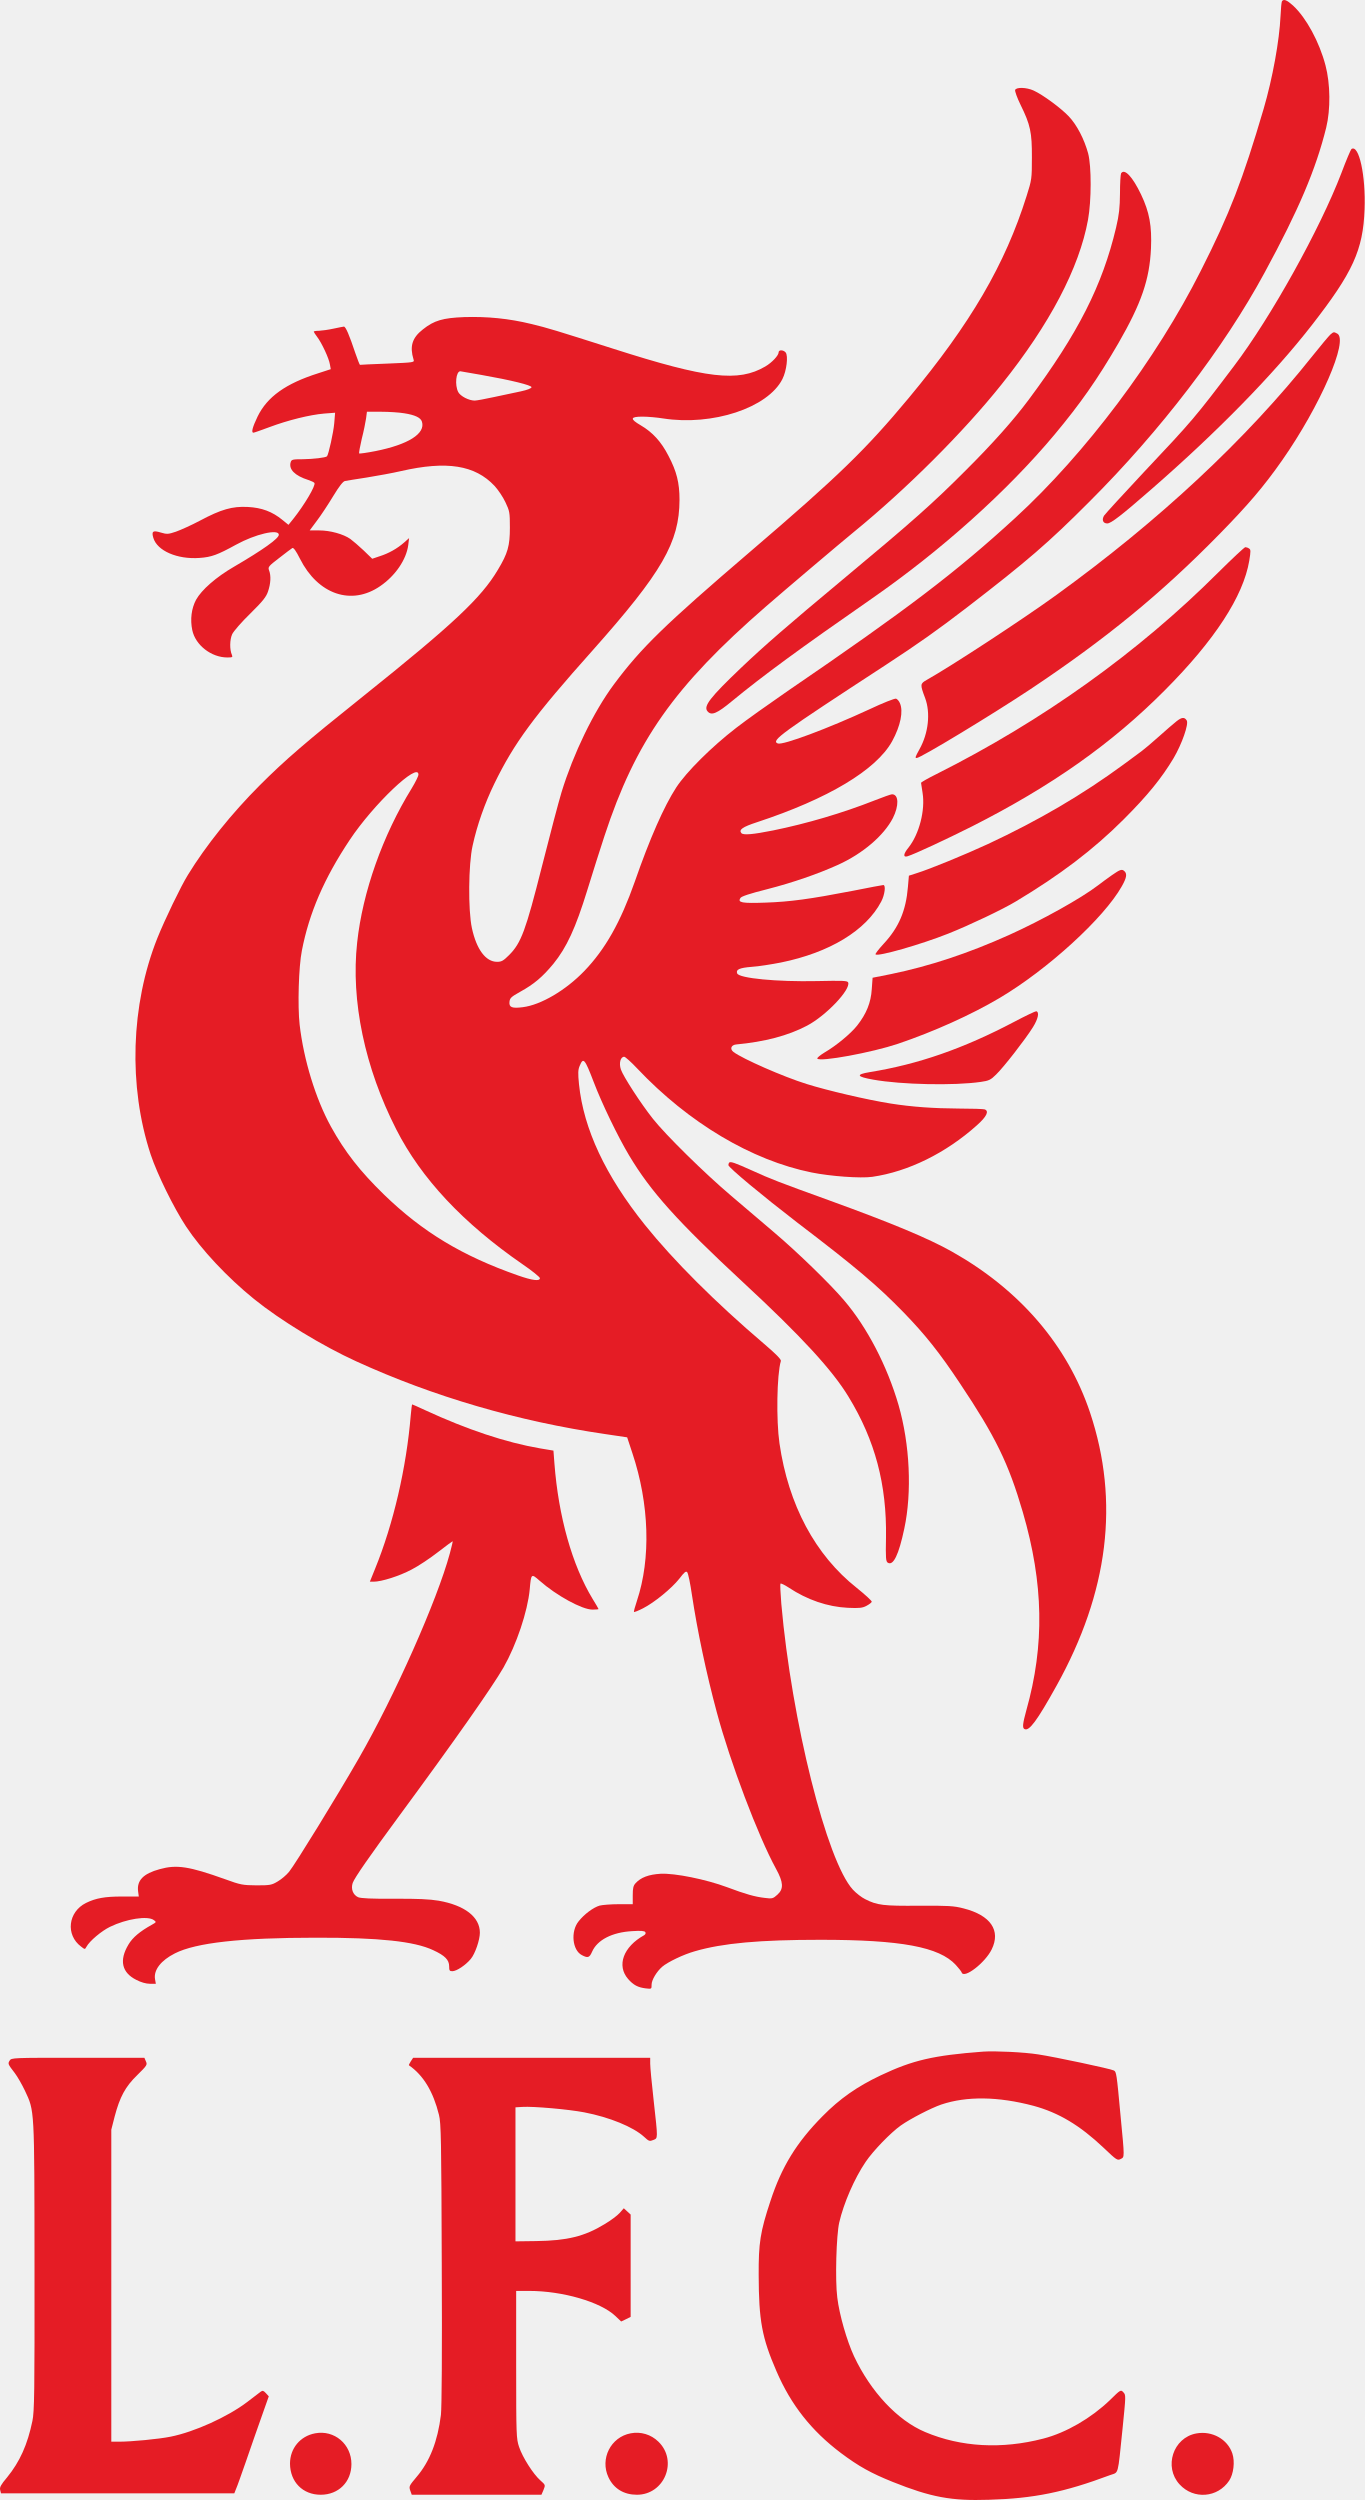
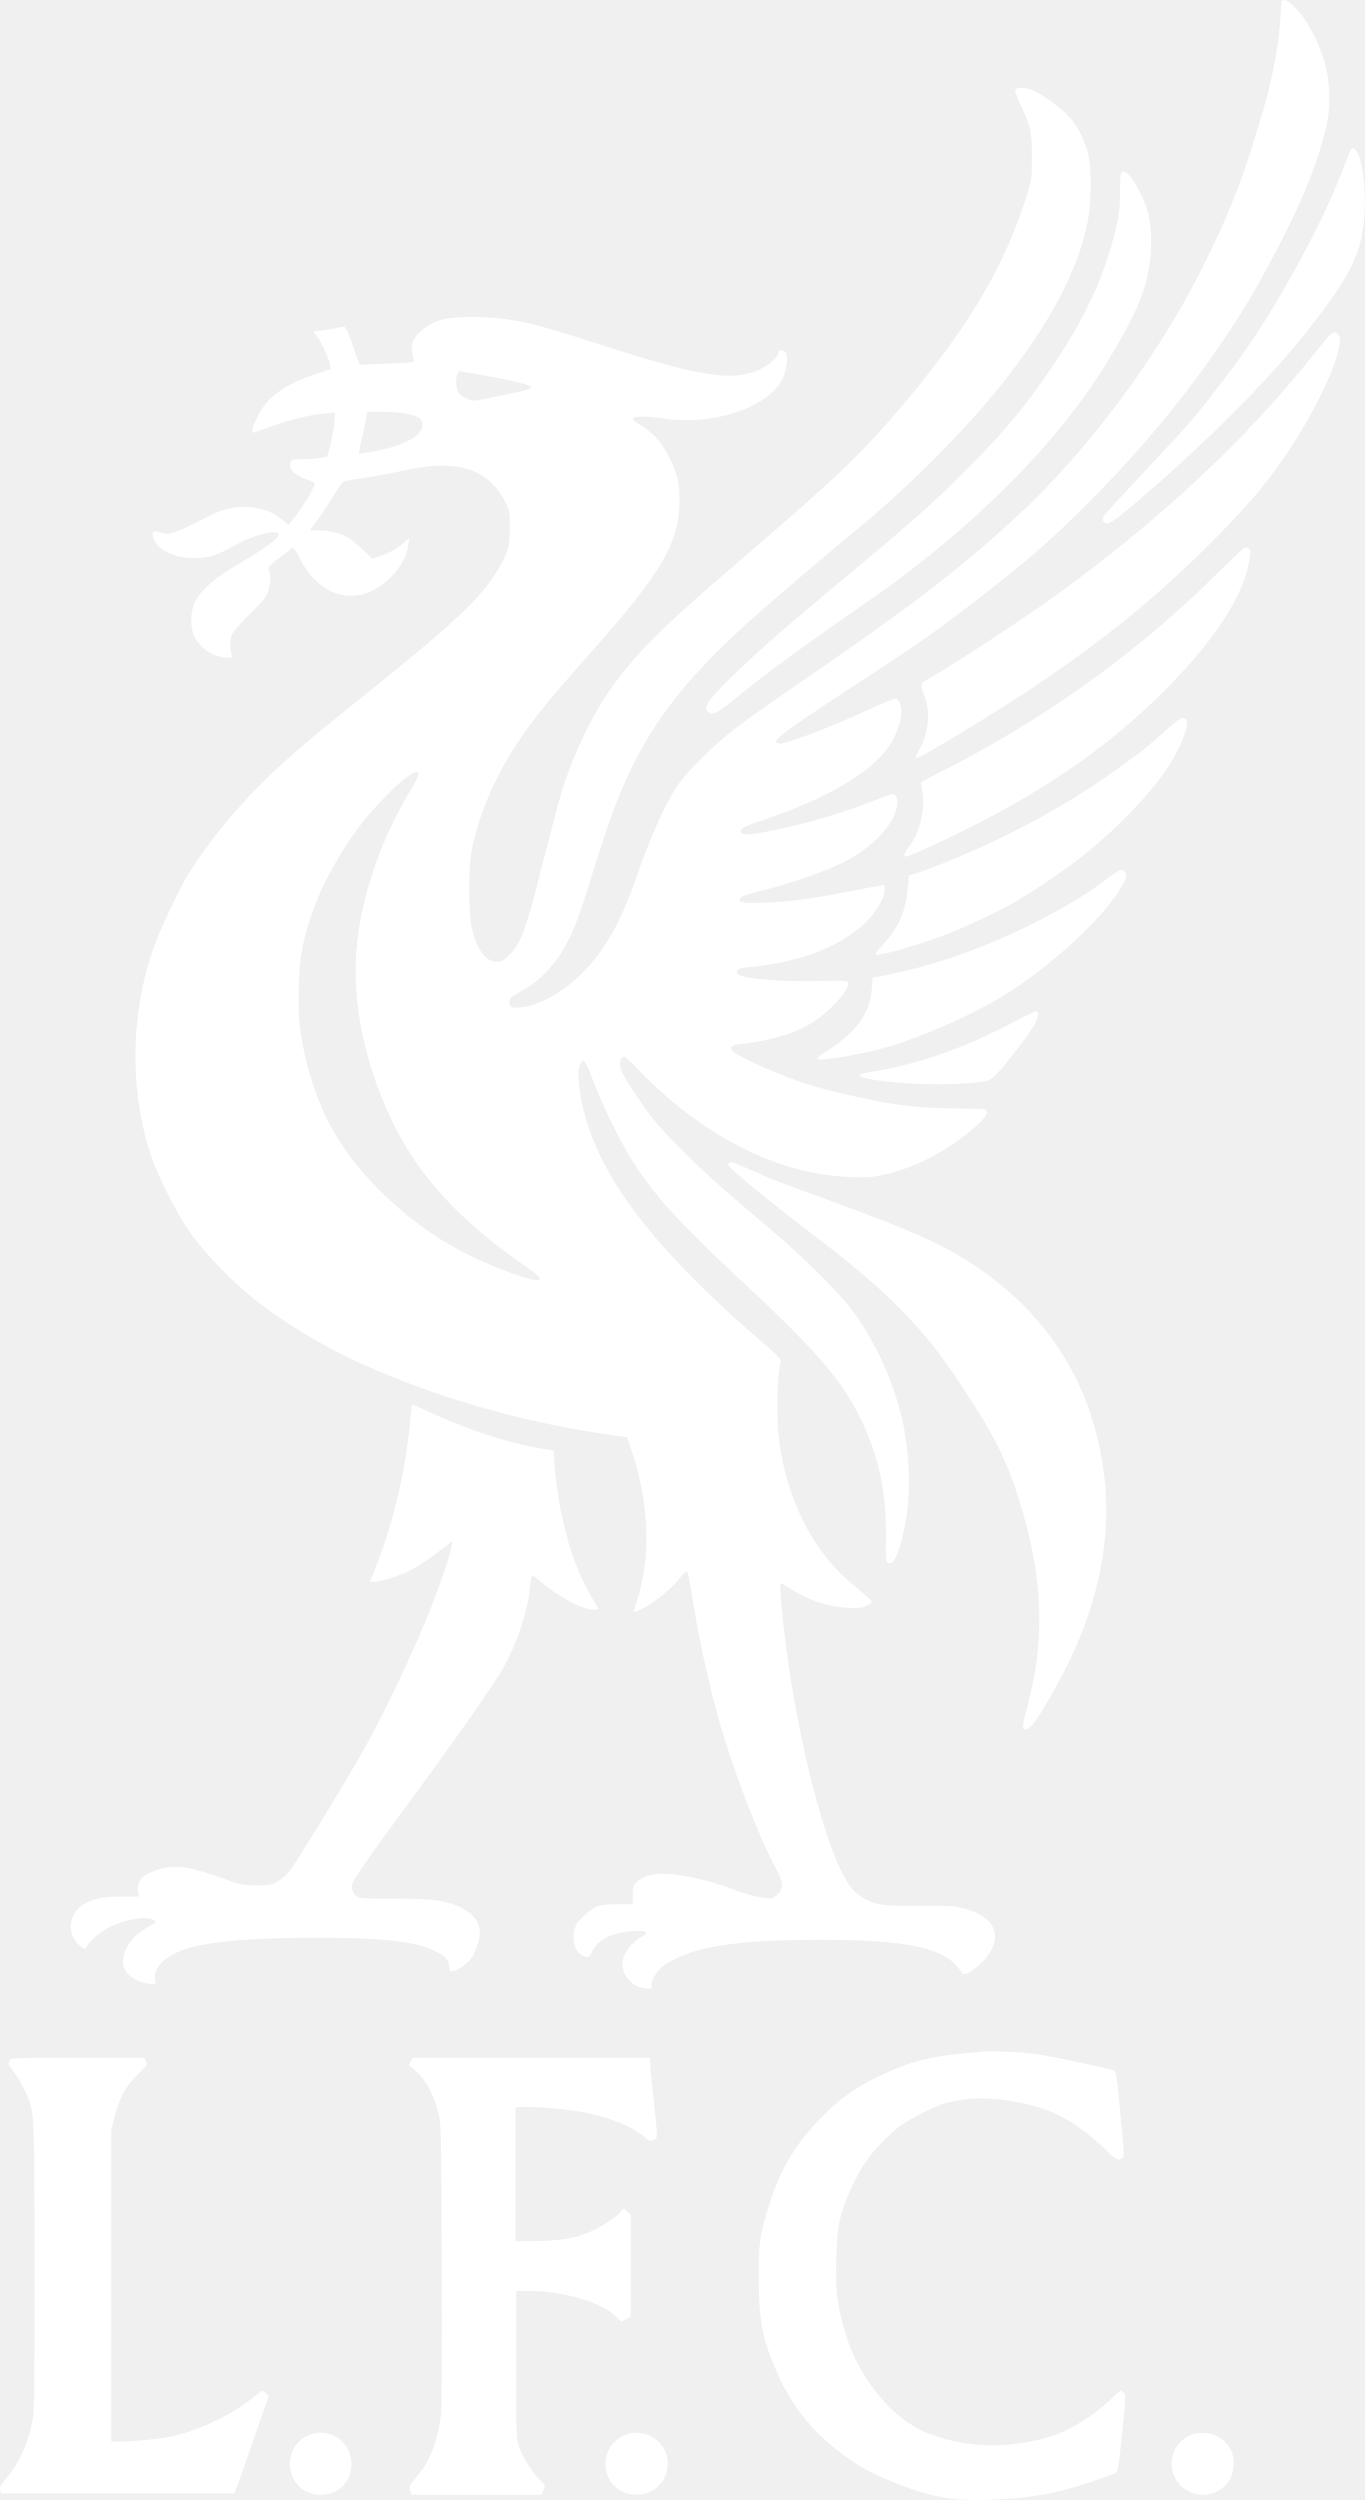
<svg xmlns="http://www.w3.org/2000/svg" version="1.0" viewBox="1.28 0.07 977.52 1790.69">
-   <path fill="#e51c25" d="M919.5 1c-.3.5-.8 5.2-1 10.4-.8 17.8-5.7 44.7-12.1 66.6-15 51-24.3 75.1-45 116-31.9 63.4-82.7 131-133 177.1C686 410 650.9 436.7 565.5 495c-13.2 9.1-29.8 20.9-37 26.5-17.5 13.5-35.7 31.6-42.9 42.7-8.7 13.4-18.9 36.5-29.6 67.3-10.2 29-21.1 48.4-36.2 64.1-13.3 13.8-31.1 24.3-44.1 25.9-7.7 1-9.9.1-9.5-3.8.3-2.8 1.2-3.6 7.6-7.2 10-5.5 16-10.6 23.8-20 9.5-11.7 15.9-25.4 24.4-53 3.9-12.7 9.4-30 12.2-38.5C456.6 530.8 484 491.8 550 434.4c13.2-11.5 53.1-45.3 63-53.4 37.7-30.8 78.3-71.3 105.6-105.5 34.6-43.2 55.7-83.5 62-118 2.5-13.7 2.5-38.4.1-47.5-2.8-10.3-8.1-20.5-13.9-26.6-5.7-6-18.6-15.5-25.2-18.5-5.1-2.3-12.4-2.5-13.2-.4-.3.8 1.4 5.6 3.9 10.7 7 14.2 8.2 19.6 8.1 37.8 0 15.1-.1 15.8-3.8 27.5-15.4 49-40 91.2-84.4 144.6-30.9 37.1-50 55.7-113.2 109.8-61.9 53-78.5 69.2-98 95.4-14.5 19.5-29 49.5-37.5 77.2-2 6.6-8.3 30.4-14 53-11.7 46.3-14.9 55-23.6 63.7-4.1 4.1-5.4 4.8-8.6 4.8-8.1 0-14.7-8.9-18-24.1-2.8-12.9-2.5-45.8.5-59.1 3.2-14.7 8.7-30.3 15.6-44.5 14.2-29.1 28-47.9 70.3-95.3 49.9-56.1 62.2-77.5 62.3-107.9 0-12.1-2-20.3-7.9-31.5-5.2-10.2-11.4-16.9-19.9-21.9-7.9-4.6-7.6-6.2 1.3-6.2 3.9 0 10.5.6 14.8 1.3 35.3 5.5 75-7.6 85.4-28.2 3-5.9 4.3-16.7 2.3-19.1-1.6-1.9-5-2-5-.1 0 2.3-4.8 7.4-9.6 10.2-19.3 11.3-41.8 8.7-108.4-12.6-42.1-13.4-47.2-15-59.3-17.9-16-3.9-31.4-5.4-47.9-4.9-15.3.6-21.6 2.4-29.6 8.8-7.7 6-9.6 12.1-6.7 21.6.7 2.1.4 2.1-18.7 2.9-10.6.4-19.5.8-19.7.9-.2 0-1.7-3.7-3.3-8.4-4.3-12.9-6.9-19-8.2-19-.6.1-4 .7-7.6 1.5s-8.2 1.4-10.2 1.5c-2.1 0-3.8.3-3.8.6s1.1 2 2.4 3.7c3.3 4.3 8.6 15.6 9.2 19.9l.6 3.3-8.9 2.9c-23.4 7.4-36.6 16.9-43.5 31-3.7 7.7-4.7 11.6-3 11.6.5 0 5.6-1.8 11.5-4 13.1-4.9 28.7-8.8 39.1-9.7l7.9-.6-.6 7.4c-.5 6.4-4.1 22.6-5.2 23.8-1 1-9.8 2-17.2 2.1-7.4 0-8.2.2-8.8 2.1-1.6 5.1 2.9 9.7 12.7 12.8 2.1.7 4 1.6 4.3 2.1 1.1 1.8-7.3 15.9-15.2 25.8l-3.4 4.2-4.3-3.5c-7.3-6-14.9-8.8-24.8-9.3-11.1-.6-19.1 1.7-34.3 9.8-6 3.2-13.8 6.7-17.2 7.9-5.6 1.9-6.5 1.9-10.9.6-5.6-1.7-6.7-.9-5.3 3.8 2.7 9.3 17.2 15.6 33.2 14.4 8.5-.6 12.8-2.2 25.9-9.4 13.9-7.7 30.8-11.6 30.8-7.2 0 2.7-11.4 10.8-32.1 22.9-12.8 7.4-23.3 16.6-27.2 23.7-3.3 6.2-4.3 14.1-2.7 21.7 2.2 10.7 13.6 19.6 25.1 19.6 3.6 0 4-.2 3.3-1.8-1.7-3.8-1.6-11 .2-14.9 1-2.1 6.8-8.8 13-14.8 9-8.9 11.4-11.9 12.7-15.9 1.9-5.6 2.2-11.2.7-15-.9-2.4-.4-3 7.3-8.9 4.5-3.5 8.7-6.7 9.4-7.1.8-.4 2.6 2 5.4 7.6 12.9 25.7 36.9 33.9 57.5 19.7 10.8-7.4 18.7-18.9 20.1-29.4l.6-5-3.6 3.2c-4.9 4.3-11.1 7.8-17.5 9.8l-5.3 1.8-6.2-6c-3.4-3.2-7.7-6.9-9.5-8.2-5-3.5-14.5-6.1-22.2-6.1h-6.9l5.2-7c2.9-3.8 8.1-11.7 11.6-17.5 4.3-7.1 7.1-10.7 8.5-10.9 1.2-.2 8.2-1.4 15.6-2.5 7.4-1.2 18.5-3.2 24.5-4.6 32.8-7.5 53-4.3 67 10.6 2.5 2.7 6.1 8 7.8 11.7 3 6.3 3.2 7.3 3.2 18.2 0 13.1-1.5 18.4-8.6 30.2-11.9 20.1-31.9 38.9-96.9 90.9-40.8 32.6-55.6 45.4-73.5 63.3-20.3 20.3-38.8 43.4-51.6 64.3-5.1 8.2-16.6 32.1-21.9 45.3-19.1 47.9-20.9 106.1-4.8 155 4.7 14.1 16.5 38.1 25.3 51.5 11 16.7 29.8 36.7 48.7 52s49 33.6 73.1 44.6c55.3 25.3 115.8 43 178.7 52.2l15.5 2.3 3.7 11.2c12.2 36.5 13.4 75.6 3.3 105.9-1.4 4.2-2.4 7.8-2.1 8 .2.2 3.1-.9 6.4-2.6 8.1-4.1 20.6-14.3 26.1-21.3 3.5-4.6 4.7-5.6 5.6-4.6.7.7 2.2 8 3.4 16.3 3.9 25.8 10.3 56.2 17.8 84 9.6 35.9 29.7 88.9 42.4 112.1 5.4 9.8 5.6 14.5 1 18.6-3.1 2.8-3.7 3-9 2.3-7.1-.8-13.8-2.7-27.1-7.7-15.1-5.6-37.3-10.1-47.5-9.6-8.5.5-14.2 2.6-18 6.8-1.6 1.7-2 3.6-2 8.6v6.4h-10c-5.5 0-11.7.5-13.7 1-4.5 1.3-11 6.1-15.1 11.3-5.8 7.2-4.5 20.7 2.4 24.2 4.2 2.2 5.4 1.9 7.3-2.5 3.7-8.4 14.3-13.9 28.7-14.7 6.3-.4 8.8-.2 9.4.7.5.8.1 1.6-.8 2.2-15 8.3-19.9 21.8-11.5 31.4 3.8 4.3 6.9 6 12.6 6.7 4.2.5 4.2.5 4.2-2.7 0-3.3 3.6-9.3 7.6-12.8 4-3.4 15.2-8.8 23.4-11.1 19.9-5.8 46.3-8.2 90-8.2 57.7 0 85 5.1 96.9 18 2.1 2.3 4 4.7 4.2 5.4 1.6 4.8 16.8-6.9 21.5-16.5 6.7-13.6-.8-24.5-20.2-29.4-7-1.8-10.7-2-31.9-1.9-25.4.2-29.9-.3-38.5-4.7-2.5-1.2-6.5-4.3-8.8-6.8-18.7-20.3-43.9-120.8-51.3-204.9-.6-7.5-.9-14-.6-14.3.3-.4 3 .9 5.9 2.8 13.2 8.8 27.9 13.8 42.3 14.5 8.4.4 10.6.1 13.4-1.4 1.9-1 3.6-2.3 3.8-2.9s-4.7-5.1-10.8-10c-29.7-23.5-48.9-59.4-55.3-103.5-2.4-16.4-1.9-49.3 1-59 .3-1.1-3.5-5-12.3-12.5-34.5-29.4-64.5-59.3-85.2-85.1-28.1-35.1-43.8-68.5-47.1-100.6-.8-8-.7-10.4.5-13.2 2.6-6.3 3.6-5.2 10 11.5 5.8 15.3 17.3 39.1 25.3 52.5 15.6 26.2 34.7 47.4 82.2 91.5 40.9 37.9 63.5 62.4 75.1 81.6 19 31.1 27.4 62.9 26.8 100.8-.3 14.9-.1 17.1 1.3 18 3.9 2.4 7.8-5.5 11.8-24.4 5.6-26.1 4-60.4-4.1-88.5-8.1-27.9-22.5-55.7-39-75-10-11.8-33.4-34.5-50-48.6-8-6.8-21.9-18.7-31-26.4-19-16.1-46.8-43.5-55.9-55-8.8-11.1-21.3-30.4-23-35.4-1.5-4.5-.3-9.1 2.4-9.1.7 0 5 3.8 9.4 8.5 36.7 38.8 81.8 65.7 124.9 74.4 13.3 2.7 35 4.3 43.4 3.1 25.7-3.7 52.7-17 74.9-36.9 7-6.2 8.9-10.2 5.6-11.4-.8-.3-9.1-.6-18.6-.6-18.2-.1-33.6-1.2-48.8-3.6-17-2.7-45.2-9.3-60.2-14-16.7-5.2-45.8-18-52.3-22.9-2.8-2.1-1.8-5 1.8-5.4 20.5-1.9 37.3-6.3 50.9-13.5 13.5-7.1 31.3-25.8 29.4-30.9-.5-1.3-3.6-1.4-22.6-1-28.2.6-55.6-2-56.9-5.5-1.1-2.8 1.7-4 10.4-4.7 4.9-.3 14.2-1.8 20.9-3.1 34.9-7.1 61-22.9 71.9-43.7 2.5-4.7 3.4-11.8 1.5-11.8-.5 0-10.3 1.8-21.7 4.1-31.1 6-45.1 7.9-62.8 8.5-16.9.6-20 0-17.9-3.3.7-1.2 6.8-3.2 19.5-6.4 17.9-4.6 35.9-10.8 50.5-17.4 17.8-8.1 32.7-20.9 39.2-33.4 4.5-8.9 4.3-17.1-.6-17.1-.8 0-6.4 2-12.5 4.4-22.8 9-48.6 16.6-72.7 21.5-14.5 2.9-21.4 3.5-22.7 1.9-2-2.4.8-4.4 11.2-7.8 51-16.8 85.4-37.4 96.8-58 6-11 8.2-21.6 5.5-27.4-.6-1.4-1.8-2.8-2.7-3.1s-9.5 3.1-19 7.6c-29.6 13.7-62.1 25.9-65.7 24.5-5.1-2 2-7.1 77.1-56.1 23.7-15.5 37.3-25.1 58.5-41.4 43.1-33.2 58.3-46.3 87.5-75.6 51-50.9 96.5-110.4 125.5-164 24.5-45.1 36.8-74.1 44.2-104 3.2-13.1 3-31.4-.5-44.6-4.4-16.8-13.8-34.1-23.2-42.8-4.4-4-6.8-5-8-3.1M346 268.6c21.6 3.8 36 7.4 36 8.8 0 .8-3 2-7.7 3-4.3.9-13 2.7-19.3 4.1s-12.5 2.5-13.7 2.5c-4.2 0-10.3-3.2-11.8-6.1-2.6-5-1.6-14.9 1.5-14.9.3 0 7.1 1.2 15 2.6m-55.1 27.5c7.6 1.2 11.7 3.1 12.6 6 2.7 8.5-9.7 16.4-33.4 21.1-6.1 1.2-11.3 1.9-11.6 1.7-.2-.3.6-5 1.9-10.5 1.4-5.4 2.7-12 3.1-14.7l.6-4.7h10.2c5.6 0 13.1.5 16.6 1.1M301 554.9c0 1.1-2.2 5.5-4.8 9.8-20.8 33.7-35.2 74.3-39.1 110.5-4.6 41.7 5.5 89.7 28 133.8 17.9 35.2 47.9 67.2 90.3 96.5 6.9 4.7 12.6 9.3 12.6 10.1 0 2.3-5.3 1.7-15.8-2-39.9-14-68.3-31.1-96.1-58.1-16.9-16.5-27.7-30.2-37.8-48.5-10.9-19.8-19.5-47.8-22.4-73-1.5-13.2-.7-41.6 1.6-53 5.2-26.9 15.9-51.7 34.2-79.2 17-25.6 49.3-56.3 49.3-46.9" data-source="https://football-logos.cc" />
-   <path fill="#e51c25" d="M969.3 106.8c-.5.4-3.8 8.1-7.2 17.2-15.2 39.8-50.3 103.1-76.9 138.2-27.7 36.7-29.9 39.3-65.1 76.6-14.6 15.6-27.2 29.4-28 30.6-1.8 3-.8 5.6 2.3 5.6 2.7 0 10.2-5.8 31.6-24.5 47.3-41.2 87.4-82.2 114.8-117.4 29.5-37.9 36.8-53.8 37.9-83.1.9-24-4-46.7-9.4-43.2m-165 17.4c-.4.7-.8 7.1-.8 14.3-.1 10.5-.6 15.2-2.8 24.6-9.8 41.4-27.1 75.6-62.6 123.3-10.7 14.4-26 31.6-45.1 50.6-23.5 23.6-38.4 36.8-88 78.1-40.2 33.5-56.4 47.6-73 63.4-22.1 21.1-27 27.4-24 31 2.8 3.4 6.7 1.8 17.8-7.4 22-18.1 48.7-37.7 99.7-73.1 50-34.7 97.1-77 131-117.5 18.7-22.4 31-40 45.8-65.5 16.6-28.8 22.4-45.8 23.4-68 .7-16.1-1.1-26-7.1-38.6-6.1-12.8-11.9-18.9-14.3-15.2" data-source="https://football-logos.cc" />
-   <path fill="#e51c25" d="M954.2 239.7c-1.1 1-6.9 7.9-12.8 15.3-47.7 60-109.8 117.9-183.4 171.2-24.6 17.8-75.2 50.9-92.8 60.8-4.9 2.8-5 3.2-1.3 13 4 10.7 2.4 25.3-4 36.7-3.2 5.8-3.3 6.3-2 6.3 2.8 0 53.6-30.8 81.5-49.3 54-36 93.5-68.4 134.6-110.3 21.2-21.6 32.4-34.7 45.7-53.7 27.2-38.9 47.8-86.2 39.4-90.7-2.5-1.3-2.5-1.3-4.9.7m-80.4 170.5c-57.5 57.4-125.7 106.1-201.7 144.3-6.1 3-11.1 5.9-11.1 6.3s.5 3.6 1.1 7.2c2 12.4-2.4 29.5-10.1 39.2-3.7 4.5-4 7.2-.7 6.2 4.8-1.4 28.1-12.3 46.2-21.4 57.2-29 100.1-59.3 138-97.4 35.8-35.9 56.3-67.4 60.6-92.9 1.1-6.8 1.1-8-.1-8.7-.8-.6-2-1-2.7-1s-9.4 8.2-19.5 18.2M844 516.7c-1.9 1.5-7.5 6.3-12.5 10.8-4.9 4.4-10.6 9.2-12.5 10.6s-7.8 5.7-13 9.6c-29.4 21.6-60.8 40-97 56.9-16.9 7.8-41.5 17.9-51.1 20.9l-5.6 1.8-.7 8.1c-1.4 17-6.5 29-17.4 40.7-3.5 3.8-6.2 7.3-5.8 7.6 1.7 1.7 32.5-7.1 52.1-14.9 15.1-6 38.9-17.3 48.5-23.1 31.5-18.9 55.4-37 77.1-58.7 17.1-17.1 27.2-29.5 35.8-43.9 5.9-10 11-24.5 9.4-27s-3.5-2.4-7.3.6m-46.1 110.1c-3 2.1-7.5 5.4-10.1 7.4-12.1 9.3-40.3 25-63.8 35.6-29.1 13.1-56.9 22.3-84.6 28l-13.1 2.6-.6 8.3c-.6 9.5-3.8 17.5-10.5 26-4.7 5.9-15 14.4-23.4 19.3-3.1 1.9-5.4 3.8-5.1 4.3 1.6 2.6 39.1-4.3 57.8-10.6 25.7-8.7 52.5-20.8 72.6-32.7 34.5-20.4 75-57.4 87.7-80.1 3.4-6 3.9-8.8 2-10.7-1.8-1.8-3-1.5-8.9 2.6m-70.4 105.3c-36.3 19.1-68.6 30.3-103.2 35.9-10.3 1.7-9.5 3.3 2.5 5.4 20 3.6 58 4.4 77.1 1.6 5.6-.8 7-1.4 10.8-5.2 5.6-5.4 21.1-25.4 26.4-33.9 3.8-6.1 4.8-10.9 2.4-11.5-.5-.1-7.7 3.3-16 7.7M523.6 832.8c-.3.3-.6 1.1-.6 1.8 0 1.7 24.7 22.2 49 40.9 43 32.8 57.6 45.2 76.6 64.7 15.4 15.9 25.7 28.8 40.3 50.8 25.4 38 34.8 57.2 45 92.2 14.9 51.1 15.7 95.2 2.5 142-2.6 9.5-2.9 12.4-1.4 13.3 3.3 2 9-5.7 23-30.9 37.3-67.1 45.3-131.9 24.1-195.6-16.1-48.2-50.3-88.1-99.1-115.5-16.9-9.5-42.8-20.3-87.7-36.6-36.8-13.3-41.9-15.3-55.3-21.4-12-5.4-15.5-6.7-16.4-5.7m-228.1 180.9c-3.1 37.7-12.5 78-25.5 109.9l-3.8 9.4h2.7c5.7 0 18.6-4.1 27.2-8.7 4.9-2.5 13.4-8.2 18.9-12.5 5.6-4.3 10.3-7.8 10.5-7.8s-.7 3.9-2 8.7c-9.1 33.7-39.6 102.3-65.2 146.8-15.5 27-45.7 76.1-49.9 81.2-1.9 2.4-5.6 5.5-8.2 7-4.3 2.6-5.5 2.8-15.2 2.8-9.8-.1-11.3-.3-22.5-4.4-25.7-9.2-34.6-10.6-46.8-7.2-11.8 3.2-16.5 8.1-15.5 15.9l.5 3.7H88.6c-12.3 0-18.8 1.2-25.7 4.6-12.9 6.4-14.8 22.9-3.5 31.3 2.7 2.1 2.7 2.1 3.8.1 2.2-4.1 10.7-11.3 16.9-14.3 11.7-5.7 27-8.1 31.4-4.8 1.9 1.4 1.8 1.5-1.4 3.3-8.5 4.7-13.8 9.1-16.8 14.2-6.8 11.3-4.8 20.1 5.6 25.3 3.4 1.8 7.1 2.8 9.7 2.8h4.3l-.6-3.4c-1-6.5 4.2-13.3 14.3-18.4 15-7.6 47.3-11.2 100.9-11.2 45.5-.1 70.6 2.6 84 8.9 8.5 3.9 11.5 7 11.5 11.6 0 3 .3 3.5 2.3 3.5 3 0 9.6-4.4 13.2-8.8 3.1-3.7 6.5-13.6 6.5-18.8 0-11.2-10.8-19.6-29.5-22.9-6.6-1.1-15.1-1.5-32-1.4-16.3.1-23.8-.3-25.7-1.1-3.7-1.7-5.3-5.9-3.9-10.2 1.3-3.7 12.3-19.5 33.5-48.3 39.7-53.9 66.5-92.1 74.5-106 9.3-16.3 17.3-40.2 18.8-55.9 1-11.5 1.1-11.6 7.1-6.3 12 10.6 30.4 20.7 37.9 20.7 2.4 0 4.3-.2 4.3-.4s-1.9-3.5-4.2-7.2c-14.7-24.2-24.5-59.1-27.4-97.1l-.7-9.2-9.6-1.6c-24.4-4.2-52.1-13.4-82.4-27.4-4.9-2.3-9-4.1-9.2-4.1s-.6 3.5-1 7.7m410 455.9c-35.7 2.7-50.4 6.1-73.4 17-16.9 8-29.4 16.8-41.6 29.2-18.8 19-29.4 36.4-37.4 60.9-7.3 22-8.5 30.1-8.4 52.8.1 32.8 2.3 44.9 12.7 68.9 10.4 24.2 25.1 42.8 46.2 58.7 12.8 9.6 21.7 14.5 37.1 20.7 27.5 11 42 13.7 68.8 12.8 32.2-.9 54.1-5.4 86.7-17.6 6.6-2.5 5.5 1.8 9.2-34 2.3-23 2.4-23.5.5-25.4-1.8-2-2-1.9-9.6 5.6-13.4 12.9-31.4 23.4-47.8 27.6-29.7 7.7-58.9 6.1-84.5-4.7-19.8-8.3-39-28.8-51-54.3-5.1-11-10.5-29.6-12-42.1-1.6-12.4-.7-44.5 1.4-53.7 3.2-13.9 10.9-31.6 18.9-43.4 5.4-8 17.9-20.9 25.2-26.1 6.8-4.8 21.5-12.4 29-15 18.2-6.1 40.7-5.8 66 .9 18.1 4.9 33.3 14 50.3 30.1 9.3 8.9 9.9 9.2 12.2 8 2.8-1.5 2.9.1-.1-31-2.8-30.5-3-31.5-4.8-32.4-2.2-1.2-42.2-9.7-54.1-11.5-10-1.6-31-2.6-39.5-2M8.2 1476c-1.4 2.3-1.3 2.5 3.7 9 1.9 2.5 5.1 8.1 7.2 12.5 7 15 6.8 11.3 6.9 126.1.1 90.2-.1 103.8-1.5 110.5-3.5 17-9 29.2-18.1 40.4-4.5 5.3-5.5 7.2-5 9.1l.6 2.4h167.1l1.3-3.3c.8-1.7 3.9-10.6 7.1-19.7 3.1-9.1 8.1-23.3 11-31.5l5.3-15-2.1-2.3c-1.7-1.8-2.3-2-3.7-1-.9.7-5.3 4-9.7 7.4-14.1 10.7-37.8 21.4-54.8 24.8-8.3 1.7-28 3.6-37.2 3.6H81v-223.5l2.4-9.4c3.7-14 7.6-21.4 16.3-29.8 6.9-6.8 7.2-7.3 6.1-9.7l-1.1-2.6H57.1c-46.9 0-47.6 0-48.9 2m287.3.6c-.9 1.4-1.5 2.7-1.3 2.8 10.3 7.1 17.4 18.8 21.5 35.5 1.5 5.8 1.7 17.9 2 106.6.3 63.8 0 103-.6 108.3-2.3 18.8-8 33.4-17.4 44.4-5.3 6.3-5.6 6.8-4.6 9.7l1.1 3.1h92.9l1.5-3.5c1.4-3.5 1.4-3.5-2.3-6.8-5-4.4-12.7-16.4-15.2-23.9-2-6-2.1-8-2.1-59V1641h9.3c24 0 51.2 7.9 61.8 18l4.1 3.9 3.4-1.6 3.4-1.7v-73.3l-2.4-2.2-2.5-2.3-2.9 3.3c-1.7 1.9-6.5 5.5-10.9 8.1-14.4 8.8-26.9 11.8-49 12.1l-14.8.2v-96l5-.3c7.7-.5 32.8 1.7 44.3 3.9 18.1 3.5 35 10.4 42.8 17.5 3.4 3.2 4 3.4 6.6 2.3 3.4-1.4 3.4-.1.3-28.1-1.4-12.3-2.5-24.2-2.5-26.6v-4.2H297.2zM227 1743c-10.7 2-18 10.8-18 21.7.1 13.1 9.1 22.3 22 22.3 12.8 0 22-9.2 22-22 0-14.2-12.2-24.6-26-22m226 0c-14.3 2.7-22.1 18.3-15.9 31.5 3.8 8.1 11 12.5 20.4 12.5 19.7 0 29.6-24.2 15.4-38-5.3-5.2-12.7-7.4-19.9-6m405.1.1c-16.6 3.1-23.4 24-11.9 36.5 10.1 11 27.3 9.6 35.5-2.7 3.2-4.8 4.2-13.6 2.3-19.4-3.4-10.3-14.5-16.5-25.9-14.4" data-source="https://football-logos.cc" />
+   <path fill="white" d="M919.5 1c-.3.5-.8 5.2-1 10.4-.8 17.8-5.7 44.7-12.1 66.6-15 51-24.3 75.1-45 116-31.9 63.4-82.7 131-133 177.1C686 410 650.9 436.7 565.5 495c-13.2 9.1-29.8 20.9-37 26.5-17.5 13.5-35.7 31.6-42.9 42.7-8.7 13.4-18.9 36.5-29.6 67.3-10.2 29-21.1 48.4-36.2 64.1-13.3 13.8-31.1 24.3-44.1 25.9-7.7 1-9.9.1-9.5-3.8.3-2.8 1.2-3.6 7.6-7.2 10-5.5 16-10.6 23.8-20 9.5-11.7 15.9-25.4 24.4-53 3.9-12.7 9.4-30 12.2-38.5C456.6 530.8 484 491.8 550 434.4c13.2-11.5 53.1-45.3 63-53.4 37.7-30.8 78.3-71.3 105.6-105.5 34.6-43.2 55.7-83.5 62-118 2.5-13.7 2.5-38.4.1-47.5-2.8-10.3-8.1-20.5-13.9-26.6-5.7-6-18.6-15.5-25.2-18.5-5.1-2.3-12.4-2.5-13.2-.4-.3.8 1.4 5.6 3.9 10.7 7 14.2 8.2 19.6 8.1 37.8 0 15.1-.1 15.8-3.8 27.5-15.4 49-40 91.2-84.4 144.6-30.9 37.1-50 55.7-113.2 109.8-61.9 53-78.5 69.2-98 95.4-14.5 19.5-29 49.5-37.5 77.2-2 6.6-8.3 30.4-14 53-11.7 46.3-14.9 55-23.6 63.7-4.1 4.1-5.4 4.8-8.6 4.8-8.1 0-14.7-8.9-18-24.1-2.8-12.9-2.5-45.8.5-59.1 3.2-14.7 8.7-30.3 15.6-44.5 14.2-29.1 28-47.9 70.3-95.3 49.9-56.1 62.2-77.5 62.3-107.9 0-12.1-2-20.3-7.9-31.5-5.2-10.2-11.4-16.9-19.9-21.9-7.9-4.6-7.6-6.2 1.3-6.2 3.9 0 10.5.6 14.8 1.3 35.3 5.5 75-7.6 85.4-28.2 3-5.9 4.3-16.7 2.3-19.1-1.6-1.9-5-2-5-.1 0 2.3-4.8 7.4-9.6 10.2-19.3 11.3-41.8 8.7-108.4-12.6-42.1-13.4-47.2-15-59.3-17.9-16-3.9-31.4-5.4-47.9-4.9-15.3.6-21.6 2.4-29.6 8.8-7.7 6-9.6 12.1-6.7 21.6.7 2.1.4 2.1-18.7 2.9-10.6.4-19.5.8-19.7.9-.2 0-1.7-3.7-3.3-8.4-4.3-12.9-6.9-19-8.2-19-.6.1-4 .7-7.6 1.5s-8.2 1.4-10.2 1.5c-2.1 0-3.8.3-3.8.6s1.1 2 2.4 3.7c3.3 4.3 8.6 15.6 9.2 19.9l.6 3.3-8.9 2.9c-23.4 7.4-36.6 16.9-43.5 31-3.7 7.7-4.7 11.6-3 11.6.5 0 5.6-1.8 11.5-4 13.1-4.9 28.7-8.8 39.1-9.7l7.9-.6-.6 7.4c-.5 6.4-4.1 22.6-5.2 23.8-1 1-9.8 2-17.2 2.1-7.4 0-8.2.2-8.8 2.1-1.6 5.1 2.9 9.7 12.7 12.8 2.1.7 4 1.6 4.3 2.1 1.1 1.8-7.3 15.9-15.2 25.8l-3.4 4.2-4.3-3.5c-7.3-6-14.9-8.8-24.8-9.3-11.1-.6-19.1 1.7-34.3 9.8-6 3.2-13.8 6.7-17.2 7.9-5.6 1.9-6.5 1.9-10.9.6-5.6-1.7-6.7-.9-5.3 3.8 2.7 9.3 17.2 15.6 33.2 14.4 8.5-.6 12.8-2.2 25.9-9.4 13.9-7.7 30.8-11.6 30.8-7.2 0 2.7-11.4 10.8-32.1 22.9-12.8 7.4-23.3 16.6-27.2 23.7-3.3 6.2-4.3 14.1-2.7 21.7 2.2 10.7 13.6 19.6 25.1 19.6 3.6 0 4-.2 3.3-1.8-1.7-3.8-1.6-11 .2-14.9 1-2.1 6.8-8.8 13-14.8 9-8.9 11.4-11.9 12.7-15.9 1.9-5.6 2.2-11.2.7-15-.9-2.4-.4-3 7.3-8.9 4.5-3.5 8.7-6.7 9.4-7.1.8-.4 2.6 2 5.4 7.6 12.9 25.7 36.9 33.9 57.5 19.7 10.8-7.4 18.7-18.9 20.1-29.4l.6-5-3.6 3.2c-4.9 4.3-11.1 7.8-17.5 9.8l-5.3 1.8-6.2-6c-3.4-3.2-7.7-6.9-9.5-8.2-5-3.5-14.5-6.1-22.2-6.1h-6.9l5.2-7c2.9-3.8 8.1-11.7 11.6-17.5 4.3-7.1 7.1-10.7 8.5-10.9 1.2-.2 8.2-1.4 15.6-2.5 7.4-1.2 18.5-3.2 24.5-4.6 32.8-7.5 53-4.3 67 10.6 2.5 2.7 6.1 8 7.8 11.7 3 6.3 3.2 7.3 3.2 18.2 0 13.1-1.5 18.4-8.6 30.2-11.9 20.1-31.9 38.9-96.9 90.9-40.8 32.6-55.6 45.4-73.5 63.3-20.3 20.3-38.8 43.4-51.6 64.3-5.1 8.2-16.6 32.1-21.9 45.3-19.1 47.9-20.9 106.1-4.8 155 4.7 14.1 16.5 38.1 25.3 51.5 11 16.7 29.8 36.7 48.7 52s49 33.6 73.1 44.6c55.3 25.3 115.8 43 178.7 52.2l15.5 2.3 3.7 11.2c12.2 36.5 13.4 75.6 3.3 105.9-1.4 4.2-2.4 7.8-2.1 8 .2.2 3.1-.9 6.4-2.6 8.1-4.1 20.6-14.3 26.1-21.3 3.5-4.6 4.7-5.6 5.6-4.6.7.7 2.2 8 3.4 16.3 3.9 25.8 10.3 56.2 17.8 84 9.6 35.9 29.7 88.9 42.4 112.1 5.4 9.8 5.6 14.5 1 18.6-3.1 2.8-3.7 3-9 2.3-7.1-.8-13.8-2.7-27.1-7.7-15.1-5.6-37.3-10.1-47.5-9.6-8.5.5-14.2 2.6-18 6.8-1.6 1.7-2 3.6-2 8.6v6.4h-10c-5.5 0-11.7.5-13.7 1-4.5 1.3-11 6.1-15.1 11.3-5.8 7.2-4.5 20.7 2.4 24.2 4.2 2.2 5.4 1.9 7.3-2.5 3.7-8.4 14.3-13.9 28.7-14.7 6.3-.4 8.8-.2 9.4.7.5.8.1 1.6-.8 2.2-15 8.3-19.9 21.8-11.5 31.4 3.8 4.3 6.9 6 12.6 6.7 4.2.5 4.2.5 4.2-2.7 0-3.3 3.6-9.3 7.6-12.8 4-3.4 15.2-8.8 23.4-11.1 19.9-5.8 46.3-8.2 90-8.2 57.7 0 85 5.1 96.9 18 2.1 2.3 4 4.7 4.2 5.4 1.6 4.8 16.8-6.9 21.5-16.5 6.7-13.6-.8-24.5-20.2-29.4-7-1.8-10.7-2-31.9-1.9-25.4.2-29.9-.3-38.5-4.7-2.5-1.2-6.5-4.3-8.8-6.8-18.7-20.3-43.9-120.8-51.3-204.9-.6-7.5-.9-14-.6-14.3.3-.4 3 .9 5.9 2.8 13.2 8.8 27.9 13.8 42.3 14.5 8.4.4 10.6.1 13.4-1.4 1.9-1 3.6-2.3 3.8-2.9s-4.7-5.1-10.8-10c-29.7-23.5-48.9-59.4-55.3-103.5-2.4-16.4-1.9-49.3 1-59 .3-1.1-3.5-5-12.3-12.5-34.5-29.4-64.5-59.3-85.2-85.1-28.1-35.1-43.8-68.5-47.1-100.6-.8-8-.7-10.4.5-13.2 2.6-6.3 3.6-5.2 10 11.5 5.8 15.3 17.3 39.1 25.3 52.5 15.6 26.2 34.7 47.4 82.2 91.5 40.9 37.9 63.5 62.4 75.1 81.6 19 31.1 27.4 62.9 26.8 100.8-.3 14.9-.1 17.1 1.3 18 3.9 2.4 7.8-5.5 11.8-24.4 5.6-26.1 4-60.4-4.1-88.5-8.1-27.9-22.5-55.7-39-75-10-11.8-33.4-34.5-50-48.6-8-6.8-21.9-18.7-31-26.4-19-16.1-46.8-43.5-55.9-55-8.8-11.1-21.3-30.4-23-35.4-1.5-4.5-.3-9.1 2.4-9.1.7 0 5 3.8 9.4 8.5 36.7 38.8 81.8 65.7 124.9 74.4 13.3 2.7 35 4.3 43.4 3.1 25.7-3.7 52.7-17 74.9-36.9 7-6.2 8.9-10.2 5.6-11.4-.8-.3-9.1-.6-18.6-.6-18.2-.1-33.6-1.2-48.8-3.6-17-2.7-45.2-9.3-60.2-14-16.7-5.2-45.8-18-52.3-22.9-2.8-2.1-1.8-5 1.8-5.4 20.5-1.9 37.3-6.3 50.9-13.5 13.5-7.1 31.3-25.8 29.4-30.9-.5-1.3-3.6-1.4-22.6-1-28.2.6-55.6-2-56.9-5.5-1.1-2.8 1.7-4 10.4-4.7 4.9-.3 14.2-1.8 20.9-3.1 34.9-7.1 61-22.9 71.9-43.7 2.5-4.7 3.4-11.8 1.5-11.8-.5 0-10.3 1.8-21.7 4.1-31.1 6-45.1 7.9-62.8 8.5-16.9.6-20 0-17.9-3.3.7-1.2 6.8-3.2 19.5-6.4 17.9-4.6 35.9-10.8 50.5-17.4 17.8-8.1 32.7-20.9 39.2-33.4 4.5-8.9 4.3-17.1-.6-17.1-.8 0-6.4 2-12.5 4.4-22.8 9-48.6 16.6-72.7 21.5-14.5 2.9-21.4 3.5-22.7 1.9-2-2.4.8-4.4 11.2-7.8 51-16.8 85.4-37.4 96.8-58 6-11 8.2-21.6 5.5-27.4-.6-1.4-1.8-2.8-2.7-3.1s-9.5 3.1-19 7.6c-29.6 13.7-62.1 25.9-65.7 24.5-5.1-2 2-7.1 77.1-56.1 23.7-15.5 37.3-25.1 58.5-41.4 43.1-33.2 58.3-46.3 87.5-75.6 51-50.9 96.5-110.4 125.5-164 24.5-45.1 36.8-74.1 44.2-104 3.2-13.1 3-31.4-.5-44.6-4.4-16.8-13.8-34.1-23.2-42.8-4.4-4-6.8-5-8-3.1M346 268.6c21.6 3.8 36 7.4 36 8.8 0 .8-3 2-7.7 3-4.3.9-13 2.7-19.3 4.1s-12.5 2.5-13.7 2.5c-4.2 0-10.3-3.2-11.8-6.1-2.6-5-1.6-14.9 1.5-14.9.3 0 7.1 1.2 15 2.6m-55.1 27.5c7.6 1.2 11.7 3.1 12.6 6 2.7 8.5-9.7 16.4-33.4 21.1-6.1 1.2-11.3 1.9-11.6 1.7-.2-.3.6-5 1.9-10.5 1.4-5.4 2.7-12 3.1-14.7l.6-4.7h10.2c5.6 0 13.1.5 16.6 1.1M301 554.9c0 1.1-2.2 5.5-4.8 9.8-20.8 33.7-35.2 74.3-39.1 110.5-4.6 41.7 5.5 89.7 28 133.8 17.9 35.2 47.9 67.2 90.3 96.5 6.9 4.7 12.6 9.3 12.6 10.1 0 2.3-5.3 1.7-15.8-2-39.9-14-68.3-31.1-96.1-58.1-16.9-16.5-27.7-30.2-37.8-48.5-10.9-19.8-19.5-47.8-22.4-73-1.5-13.2-.7-41.6 1.6-53 5.2-26.9 15.9-51.7 34.2-79.2 17-25.6 49.3-56.3 49.3-46.9" data-source="https://football-logos.cc" />
+   <path fill="white" d="M969.3 106.8c-.5.4-3.8 8.1-7.2 17.2-15.2 39.8-50.3 103.1-76.9 138.2-27.7 36.7-29.9 39.3-65.1 76.6-14.6 15.6-27.2 29.4-28 30.6-1.8 3-.8 5.6 2.3 5.6 2.7 0 10.2-5.8 31.6-24.5 47.3-41.2 87.4-82.2 114.8-117.4 29.5-37.9 36.8-53.8 37.9-83.1.9-24-4-46.7-9.4-43.2m-165 17.4c-.4.7-.8 7.1-.8 14.3-.1 10.5-.6 15.2-2.8 24.6-9.8 41.4-27.1 75.6-62.6 123.3-10.7 14.4-26 31.6-45.1 50.6-23.5 23.6-38.4 36.8-88 78.1-40.2 33.5-56.4 47.6-73 63.4-22.1 21.1-27 27.4-24 31 2.8 3.4 6.7 1.8 17.8-7.4 22-18.1 48.7-37.7 99.7-73.1 50-34.7 97.1-77 131-117.5 18.7-22.4 31-40 45.8-65.5 16.6-28.8 22.4-45.8 23.4-68 .7-16.1-1.1-26-7.1-38.6-6.1-12.8-11.9-18.9-14.3-15.2" data-source="https://football-logos.cc" />
+   <path fill="white" d="M954.2 239.7c-1.1 1-6.9 7.9-12.8 15.3-47.7 60-109.8 117.9-183.4 171.2-24.6 17.8-75.2 50.9-92.8 60.8-4.9 2.8-5 3.2-1.3 13 4 10.7 2.4 25.3-4 36.7-3.2 5.8-3.3 6.3-2 6.3 2.8 0 53.6-30.8 81.5-49.3 54-36 93.5-68.4 134.6-110.3 21.2-21.6 32.4-34.7 45.7-53.7 27.2-38.9 47.8-86.2 39.4-90.7-2.5-1.3-2.5-1.3-4.9.7m-80.4 170.5c-57.5 57.4-125.7 106.1-201.7 144.3-6.1 3-11.1 5.9-11.1 6.3s.5 3.6 1.1 7.2c2 12.4-2.4 29.5-10.1 39.2-3.7 4.5-4 7.2-.7 6.2 4.8-1.4 28.1-12.3 46.2-21.4 57.2-29 100.1-59.3 138-97.4 35.8-35.9 56.3-67.4 60.6-92.9 1.1-6.8 1.1-8-.1-8.7-.8-.6-2-1-2.7-1s-9.4 8.2-19.5 18.2M844 516.7c-1.9 1.5-7.5 6.3-12.5 10.8-4.9 4.4-10.6 9.2-12.5 10.6s-7.8 5.7-13 9.6c-29.4 21.6-60.8 40-97 56.9-16.9 7.8-41.5 17.9-51.1 20.9l-5.6 1.8-.7 8.1c-1.4 17-6.5 29-17.4 40.7-3.5 3.8-6.2 7.3-5.8 7.6 1.7 1.7 32.5-7.1 52.1-14.9 15.1-6 38.9-17.3 48.5-23.1 31.5-18.9 55.4-37 77.1-58.7 17.1-17.1 27.2-29.5 35.8-43.9 5.9-10 11-24.5 9.4-27s-3.5-2.4-7.3.6m-46.1 110.1c-3 2.1-7.5 5.4-10.1 7.4-12.1 9.3-40.3 25-63.8 35.6-29.1 13.1-56.9 22.3-84.6 28l-13.1 2.6-.6 8.3c-.6 9.5-3.8 17.5-10.5 26-4.7 5.9-15 14.4-23.4 19.3-3.1 1.9-5.4 3.8-5.1 4.3 1.6 2.6 39.1-4.3 57.8-10.6 25.7-8.7 52.5-20.8 72.6-32.7 34.5-20.4 75-57.4 87.7-80.1 3.4-6 3.9-8.8 2-10.7-1.8-1.8-3-1.5-8.9 2.6m-70.4 105.3c-36.3 19.1-68.6 30.3-103.2 35.9-10.3 1.7-9.5 3.3 2.5 5.4 20 3.6 58 4.4 77.1 1.6 5.6-.8 7-1.4 10.8-5.2 5.6-5.4 21.1-25.4 26.4-33.9 3.8-6.1 4.8-10.9 2.4-11.5-.5-.1-7.7 3.3-16 7.7M523.6 832.8c-.3.3-.6 1.1-.6 1.8 0 1.7 24.7 22.2 49 40.9 43 32.8 57.6 45.2 76.6 64.7 15.4 15.9 25.7 28.8 40.3 50.8 25.4 38 34.8 57.2 45 92.2 14.9 51.1 15.7 95.2 2.5 142-2.6 9.5-2.9 12.4-1.4 13.3 3.3 2 9-5.7 23-30.9 37.3-67.1 45.3-131.9 24.1-195.6-16.1-48.2-50.3-88.1-99.1-115.5-16.9-9.5-42.8-20.3-87.7-36.6-36.8-13.3-41.9-15.3-55.3-21.4-12-5.4-15.5-6.7-16.4-5.7m-228.1 180.9c-3.1 37.7-12.5 78-25.5 109.9l-3.8 9.4h2.7c5.7 0 18.6-4.1 27.2-8.7 4.9-2.5 13.4-8.2 18.9-12.5 5.6-4.3 10.3-7.8 10.5-7.8s-.7 3.9-2 8.7c-9.1 33.7-39.6 102.3-65.2 146.8-15.5 27-45.7 76.1-49.9 81.2-1.9 2.4-5.6 5.5-8.2 7-4.3 2.6-5.5 2.8-15.2 2.8-9.8-.1-11.3-.3-22.5-4.4-25.7-9.2-34.6-10.6-46.8-7.2-11.8 3.2-16.5 8.1-15.5 15.9l.5 3.7H88.6c-12.3 0-18.8 1.2-25.7 4.6-12.9 6.4-14.8 22.9-3.5 31.3 2.7 2.1 2.7 2.1 3.8.1 2.2-4.1 10.7-11.3 16.9-14.3 11.7-5.7 27-8.1 31.4-4.8 1.9 1.4 1.8 1.5-1.4 3.3-8.5 4.7-13.8 9.1-16.8 14.2-6.8 11.3-4.8 20.1 5.6 25.3 3.4 1.8 7.1 2.8 9.7 2.8h4.3l-.6-3.4c-1-6.5 4.2-13.3 14.3-18.4 15-7.6 47.3-11.2 100.9-11.2 45.5-.1 70.6 2.6 84 8.9 8.5 3.9 11.5 7 11.5 11.6 0 3 .3 3.5 2.3 3.5 3 0 9.6-4.4 13.2-8.8 3.1-3.7 6.5-13.6 6.5-18.8 0-11.2-10.8-19.6-29.5-22.9-6.6-1.1-15.1-1.5-32-1.4-16.3.1-23.8-.3-25.7-1.1-3.7-1.7-5.3-5.9-3.9-10.2 1.3-3.7 12.3-19.5 33.5-48.3 39.7-53.9 66.5-92.1 74.5-106 9.3-16.3 17.3-40.2 18.8-55.9 1-11.5 1.1-11.6 7.1-6.3 12 10.6 30.4 20.7 37.9 20.7 2.4 0 4.3-.2 4.3-.4s-1.9-3.5-4.2-7.2c-14.7-24.2-24.5-59.1-27.4-97.1l-.7-9.2-9.6-1.6c-24.4-4.2-52.1-13.4-82.4-27.4-4.9-2.3-9-4.1-9.2-4.1s-.6 3.5-1 7.7m410 455.9c-35.7 2.7-50.4 6.1-73.4 17-16.9 8-29.4 16.8-41.6 29.2-18.8 19-29.4 36.4-37.4 60.9-7.3 22-8.5 30.1-8.4 52.8.1 32.8 2.3 44.9 12.7 68.9 10.4 24.2 25.1 42.8 46.2 58.7 12.8 9.6 21.7 14.5 37.1 20.7 27.5 11 42 13.7 68.8 12.8 32.2-.9 54.1-5.4 86.7-17.6 6.6-2.5 5.5 1.8 9.2-34 2.3-23 2.4-23.5.5-25.4-1.8-2-2-1.9-9.6 5.6-13.4 12.9-31.4 23.4-47.8 27.6-29.7 7.7-58.9 6.1-84.5-4.7-19.8-8.3-39-28.8-51-54.3-5.1-11-10.5-29.6-12-42.1-1.6-12.4-.7-44.5 1.4-53.7 3.2-13.9 10.9-31.6 18.9-43.4 5.4-8 17.9-20.9 25.2-26.1 6.8-4.8 21.5-12.4 29-15 18.2-6.1 40.7-5.8 66 .9 18.1 4.9 33.3 14 50.3 30.1 9.3 8.9 9.9 9.2 12.2 8 2.8-1.5 2.9.1-.1-31-2.8-30.5-3-31.5-4.8-32.4-2.2-1.2-42.2-9.7-54.1-11.5-10-1.6-31-2.6-39.5-2M8.2 1476c-1.4 2.3-1.3 2.5 3.7 9 1.9 2.5 5.1 8.1 7.2 12.5 7 15 6.8 11.3 6.9 126.1.1 90.2-.1 103.8-1.5 110.5-3.5 17-9 29.2-18.1 40.4-4.5 5.3-5.5 7.2-5 9.1l.6 2.4h167.1l1.3-3.3c.8-1.7 3.9-10.6 7.1-19.7 3.1-9.1 8.1-23.3 11-31.5l5.3-15-2.1-2.3c-1.7-1.8-2.3-2-3.7-1-.9.7-5.3 4-9.7 7.4-14.1 10.7-37.8 21.4-54.8 24.8-8.3 1.7-28 3.6-37.2 3.6H81v-223.5l2.4-9.4c3.7-14 7.6-21.4 16.3-29.8 6.9-6.8 7.2-7.3 6.1-9.7l-1.1-2.6H57.1c-46.9 0-47.6 0-48.9 2m287.3.6c-.9 1.4-1.5 2.7-1.3 2.8 10.3 7.1 17.4 18.8 21.5 35.5 1.5 5.8 1.7 17.9 2 106.6.3 63.8 0 103-.6 108.3-2.3 18.8-8 33.4-17.4 44.4-5.3 6.3-5.6 6.8-4.6 9.7l1.1 3.1h92.9l1.5-3.5c1.4-3.5 1.4-3.5-2.3-6.8-5-4.4-12.7-16.4-15.2-23.9-2-6-2.1-8-2.1-59V1641h9.3c24 0 51.2 7.9 61.8 18l4.1 3.9 3.4-1.6 3.4-1.7v-73.3l-2.4-2.2-2.5-2.3-2.9 3.3c-1.7 1.9-6.5 5.5-10.9 8.1-14.4 8.8-26.9 11.8-49 12.1l-14.8.2v-96l5-.3c7.7-.5 32.8 1.7 44.3 3.9 18.1 3.5 35 10.4 42.8 17.5 3.4 3.2 4 3.4 6.6 2.3 3.4-1.4 3.4-.1.3-28.1-1.4-12.3-2.5-24.2-2.5-26.6v-4.2H297.2zM227 1743c-10.7 2-18 10.8-18 21.7.1 13.1 9.1 22.3 22 22.3 12.8 0 22-9.2 22-22 0-14.2-12.2-24.6-26-22m226 0c-14.3 2.7-22.1 18.3-15.9 31.5 3.8 8.1 11 12.5 20.4 12.5 19.7 0 29.6-24.2 15.4-38-5.3-5.2-12.7-7.4-19.9-6m405.1.1c-16.6 3.1-23.4 24-11.9 36.5 10.1 11 27.3 9.6 35.5-2.7 3.2-4.8 4.2-13.6 2.3-19.4-3.4-10.3-14.5-16.5-25.9-14.4" data-source="https://football-logos.cc" />
</svg>
